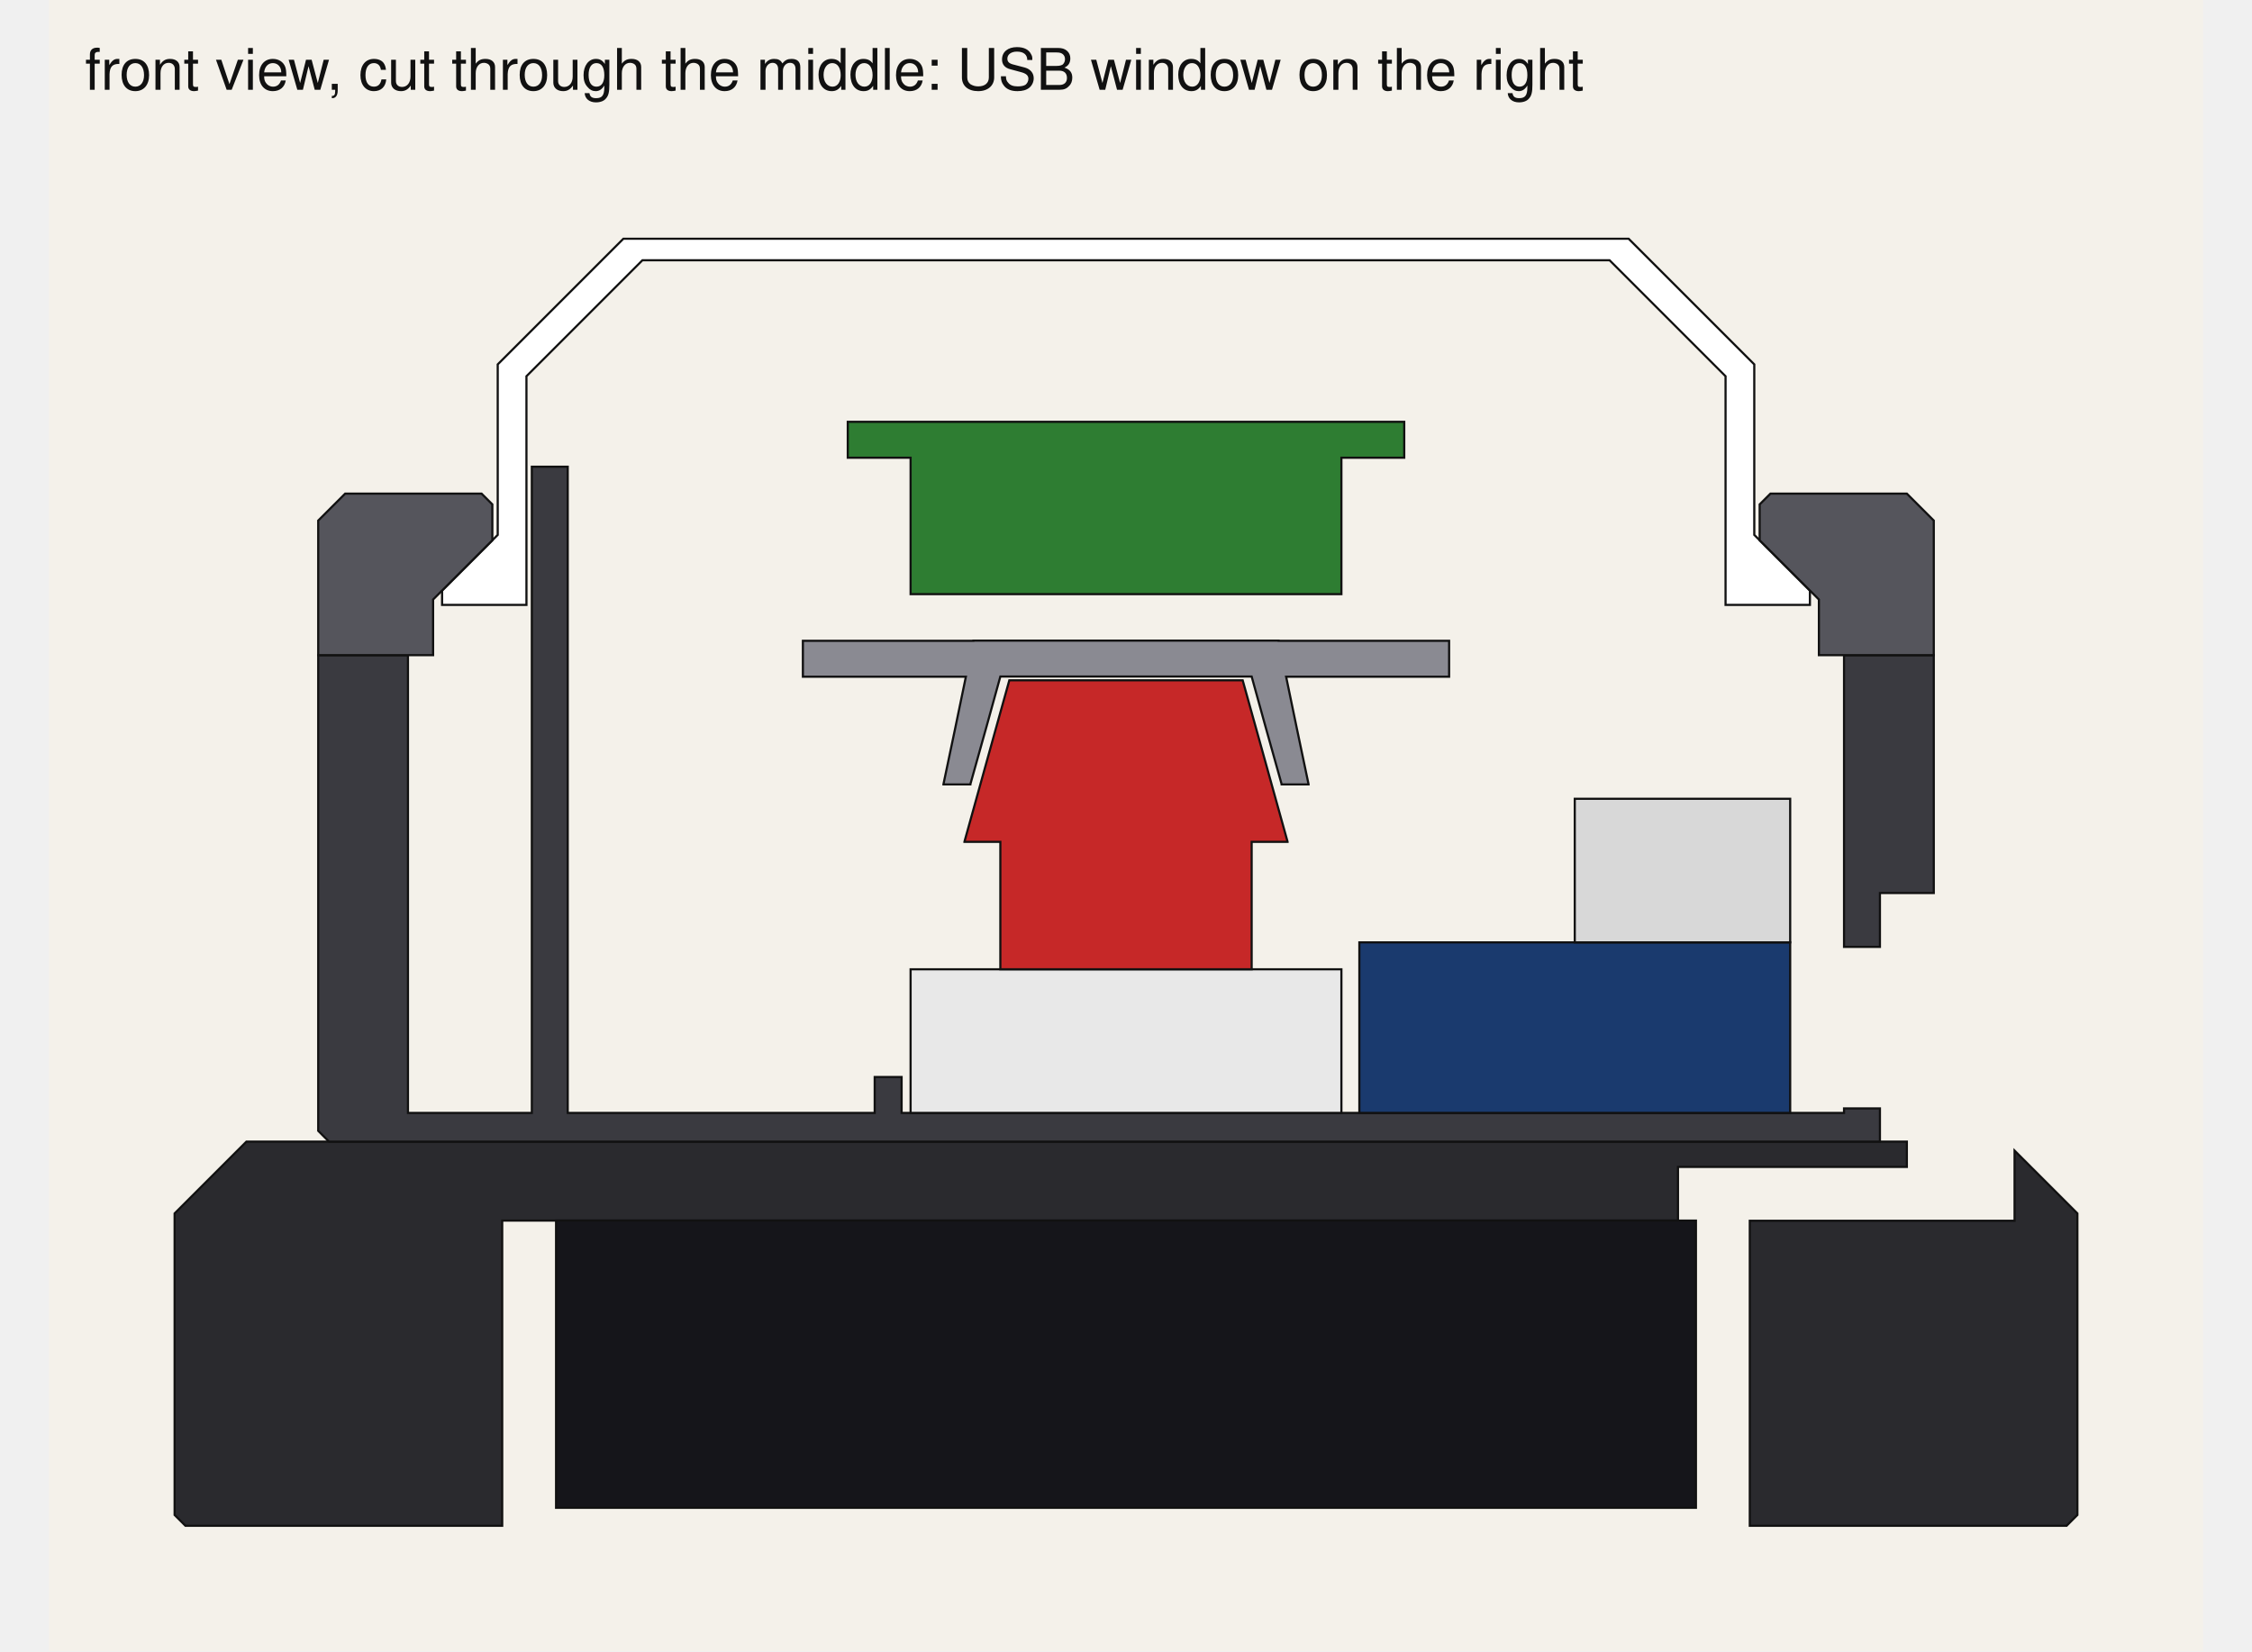
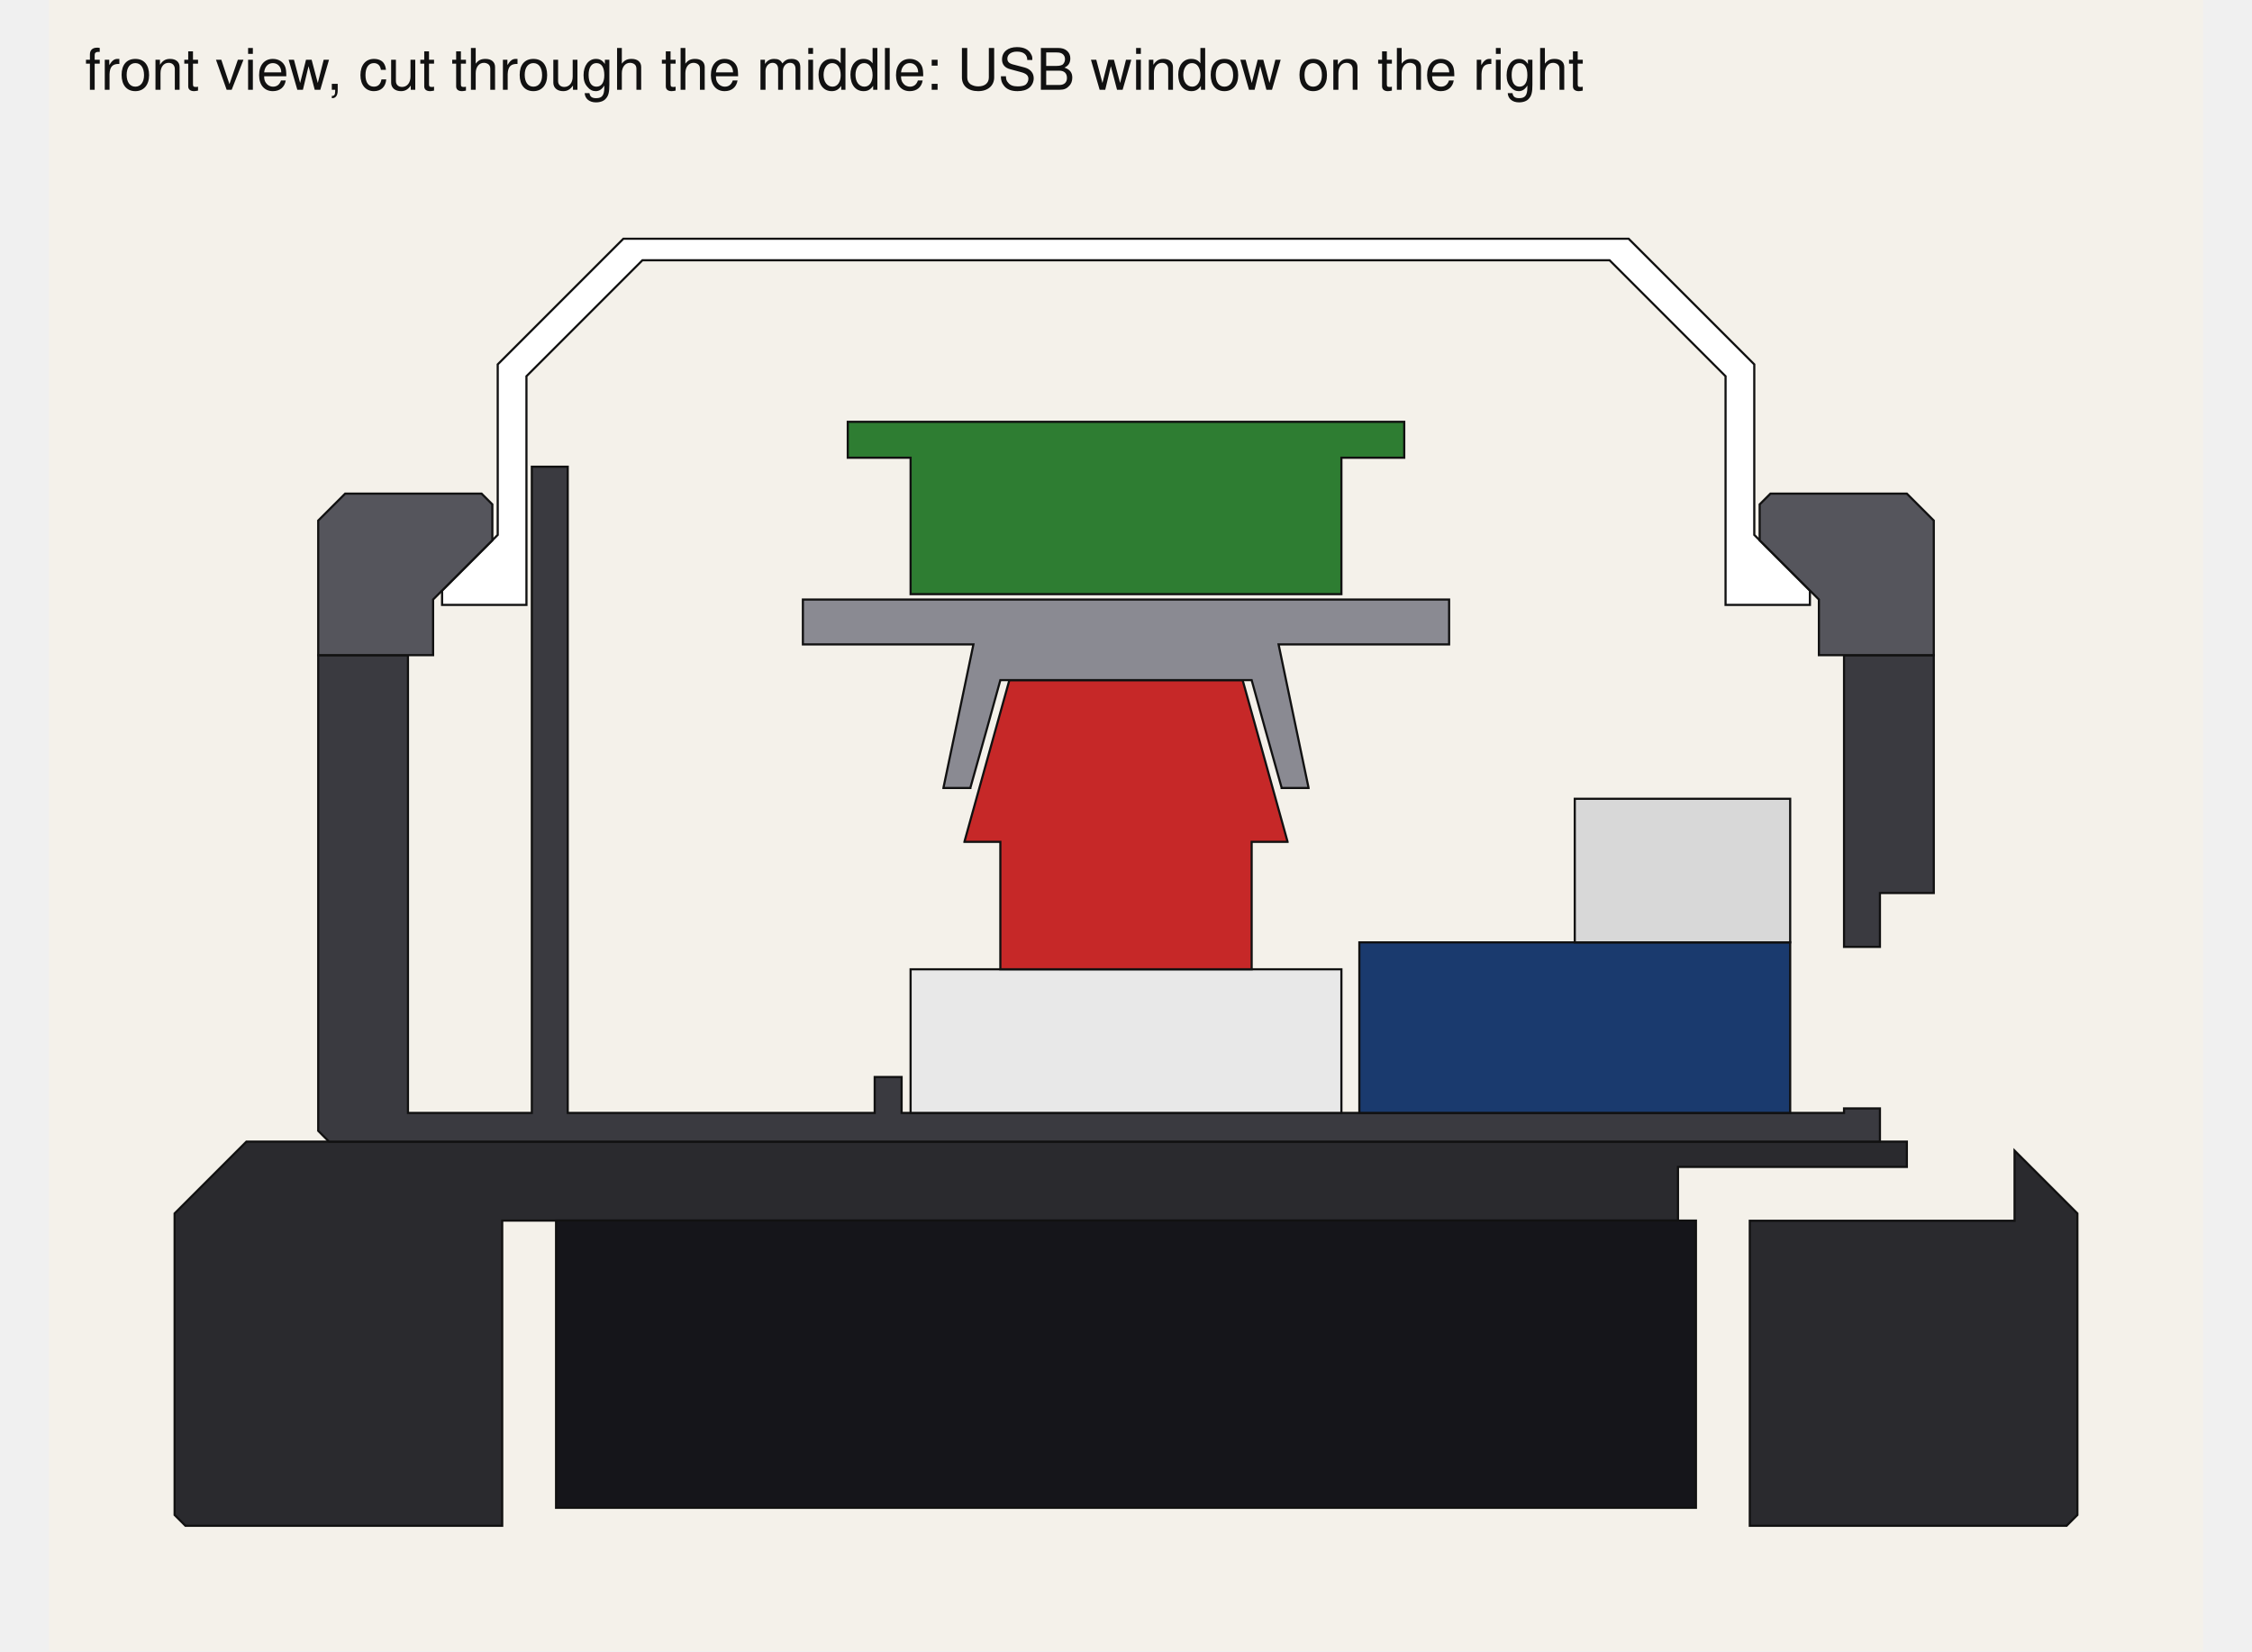
<svg xmlns="http://www.w3.org/2000/svg" viewBox="-60 -62 120 92" width="1320" height="968">
  <rect x="-60" y="-62" width="120" height="92" fill="#f4f1ea" />
  <path d="M43.50,2.30 L43.50,3.01 L37.12,3.01 L30.75,3.01 L30.75,4.51 L30.75,6.00 L22.88,6.00 L6.03,6.00 L5.39,6.00 L4.76,6.00 L4.19,6.00 L3.67,6.00 L3.24,6.00 L2.91,6.00 L2.68,6.00 L2.55,6.00 L2.54,6.00 L0.00,6.00 L-2.54,6.00 L-2.55,6.00 L-2.68,6.00 L-2.91,6.00 L-3.24,6.00 L-3.67,6.00 L-4.19,6.00 L-4.76,6.00 L-5.39,6.00 L-6.03,6.00 L-30.81,6.00 L-31.05,6.00 L-31.28,6.00 L-31.55,6.00 L-31.81,6.00 L-32.11,6.00 L-32.40,6.00 L-32.70,6.00 L-33.00,6.00 L-33.30,6.00 L-33.60,6.00 L-33.89,6.00 L-34.19,6.00 L-34.45,6.00 L-34.72,6.00 L-34.74,6.00 L-34.75,6.00 L-34.75,6.01 L-34.75,6.01 L-34.75,12.35 L-34.75,13.40 L-34.75,14.50 L-34.75,23.00 L-43.43,23.00 L-52.40,23.00 L-52.70,22.70 L-53.00,22.40 L-53.00,14.00 L-53.00,5.60 L-50.92,3.52 L-49.00,1.60 L-40.66,1.60 L-40.62,1.60 L-40.51,1.60 L-40.34,1.60 L-40.11,1.60 L-39.85,1.60 L-39.56,1.60 L-39.28,1.60 L-39.03,1.60 L-38.82,1.60 L-38.67,1.60 L-38.58,1.60 L-38.57,1.60 L-32.67,1.60 L-25.50,1.60 L-25.25,1.60 L-24.94,1.60 L-24.58,1.60 L-24.22,1.60 L-23.87,1.60 L-23.56,1.60 L-23.30,1.60 L-23.13,1.60 L0.00,1.60 L23.04,1.60 L23.13,1.60 L23.30,1.60 L23.56,1.60 L23.87,1.60 L24.22,1.60 L24.58,1.60 L24.94,1.60 L25.25,1.60 L25.50,1.60 L32.67,1.60 L40.63,1.60 L41.45,1.60 L41.48,1.60 L43.50,1.60 Z M49.90,2.50 L50.92,3.52 L53.00,5.60 L53.00,14.00 L53.00,22.40 L52.70,22.70 L52.40,23.00 L43.43,23.00 L34.75,23.00 L34.75,14.50 L34.75,13.40 L34.75,12.35 L34.75,8.05 L34.75,6.01 L42.12,6.01 L49.50,6.01 L49.50,4.51 L49.50,4.05 L49.50,2.55 L49.50,2.10 Z" fill="#2a2a2e" fill-rule="evenodd" stroke="#111" stroke-width="0.12" />
  <path d="M-31.10,0.00 L-31.06,0.00 L-31.03,0.00 L-30.99,0.00 L-30.88,0.00 L-30.76,0.00 L-30.65,0.00 L-30.50,0.00 L-30.35,0.00 L-30.20,0.00 L-29.98,0.00 L-29.80,0.00 L-29.54,0.00 L-29.28,0.00 L-29.02,0.00 L-28.77,0.00 L-28.44,0.00 L-28.11,0.00 L-27.79,0.00 L-27.46,0.00 L-27.07,0.00 L-26.68,0.00 L-26.28,0.00 L-25.89,0.00 L-25.43,0.00 L-25.01,0.00 L-24.52,0.00 L-24.07,0.00 L-23.56,0.00 L-23.07,0.00 L-22.53,0.00 L-21.99,0.00 L-21.45,0.00 L-20.91,0.00 L-20.32,0.00 L-19.75,0.00 L-19.14,0.00 L-18.55,0.00 L-17.91,0.00 L-17.30,0.00 L-16.64,0.00 L-16.01,0.00 L-15.33,0.00 L-14.68,0.00 L-14.22,0.00 L-14.00,0.00 L-14.00,-0.67 L-14.00,-2.00 L-12.97,-2.00 L-12.75,-2.00 L-12.50,-2.00 L-12.50,-1.39 L-12.50,0.00 L-12.48,0.00 L-11.51,0.00 L-11.48,0.00 L-11.40,0.00 L-11.29,0.00 L-11.15,0.00 L-10.97,0.00 L-10.78,0.00 L-10.57,0.00 L-10.36,0.00 L-10.15,0.00 L-9.96,0.00 L-0.32,0.00 L-0.09,0.00 L0.13,0.00 L0.33,0.00 L0.51,0.00 L0.64,0.00 L0.74,0.00 L3.01,0.00 L3.49,0.00 L3.96,0.00 L4.43,0.00 L4.89,0.00 L5.36,0.00 L5.78,0.00 L5.80,0.00 L9.51,0.00 L9.52,0.00 L9.58,0.00 L9.67,0.00 L9.80,0.00 L9.96,0.00 L10.15,0.00 L10.36,0.00 L10.57,0.00 L10.78,0.00 L10.97,0.00 L11.15,0.00 L11.29,0.00 L11.40,0.00 L11.48,0.00 L11.51,0.00 L12.48,0.00 L12.48,0.00 L12.51,0.00 L25.25,0.00 L25.87,0.00 L38.28,0.00 L38.56,0.00 L38.80,0.00 L39.04,0.00 L39.23,0.00 L39.42,0.00 L39.57,0.00 L39.71,0.00 L39.81,0.00 L39.90,0.00 L39.95,0.00 L40.00,0.00 L40.00,-0.25 L40.40,-0.25 L42.00,-0.25 L42.00,1.17 L42.00,1.60 L41.56,1.60 L41.55,1.60 L41.55,1.60 L38.51,1.60 L38.51,1.60 L35.14,1.60 L29.60,1.60 L24.66,1.60 L24.46,1.60 L24.21,1.60 L23.93,1.60 L23.64,1.60 L23.35,1.60 L23.09,1.60 L22.88,1.60 L22.73,1.60 L0.00,1.60 L-22.64,1.60 L-22.65,1.60 L-22.73,1.60 L-22.88,1.60 L-23.09,1.60 L-23.35,1.60 L-23.64,1.60 L-23.93,1.60 L-24.21,1.60 L-24.46,1.60 L-24.66,1.60 L-29.60,1.60 L-37.18,1.60 L-37.20,1.60 L-37.29,1.60 L-37.42,1.60 L-37.59,1.60 L-37.79,1.60 L-38.01,1.60 L-38.23,1.60 L-38.42,1.60 L-38.59,1.60 L-38.71,1.60 L-38.78,1.60 L-44.40,1.60 L-44.70,1.30 L-45.00,1.00 L-45.00,-12.25 L-45.00,-25.50 L-40.57,-25.50 L-40.49,-25.50 L-40.31,-25.50 L-40.00,-25.50 L-40.00,0.00 L-39.95,0.00 L-39.90,0.00 L-39.81,0.00 L-39.71,0.00 L-39.57,0.00 L-39.42,0.00 L-39.23,0.00 L-39.04,0.00 L-38.80,0.00 L-38.56,0.00 L-38.28,0.00 L-37.99,0.00 L-37.66,0.00 L-37.33,0.00 L-36.96,0.00 L-36.58,0.00 L-36.16,0.00 L-35.72,0.00 L-35.51,0.00 L-35.08,0.00 L-34.85,0.00 L-34.61,0.00 L-34.42,0.00 L-34.20,0.00 L-33.96,0.00 L-33.71,0.00 L-33.48,0.00 L-33.24,0.00 L-33.10,0.00 L-33.10,-36.00 L-33.06,-36.00 L-33.02,-36.00 L-32.94,-36.00 L-32.86,-36.00 L-32.74,-36.00 L-32.62,-36.00 L-32.46,-36.00 L-32.31,-36.00 L-32.11,-36.00 L-31.91,-36.00 L-31.67,-36.00 L-31.44,-36.00 L-31.17,-36.00 L-31.10,-36.00 Z M45.00,-15.93 L45.00,-12.25 L43.50,-12.25 L42.00,-12.25 L42.00,-10.49 L42.00,-9.25 L40.59,-9.25 L40.40,-9.25 L40.00,-9.25 L40.00,-25.50 L40.31,-25.50 L40.49,-25.50 L45.00,-25.50 Z" fill="#3a3a40" fill-rule="evenodd" stroke="#111" stroke-width="0.12" />
  <path d="M35.00,-41.70 L35.00,-32.20 L38.10,-29.10 L38.10,-28.30 L33.40,-28.30 L33.40,-41.04 L26.94,-47.50 L0.00,-47.50 L-26.94,-47.50 L-33.40,-41.04 L-33.40,-28.30 L-38.10,-28.30 L-38.10,-29.10 L-35.00,-32.20 L-35.00,-41.70 L-28.00,-48.70 L0.00,-48.70 L28.00,-48.70 Z" fill="#ffffff" fill-rule="evenodd" stroke="#111" stroke-width="0.12" />
-   <path d="M8.50,-26.31 L8.50,-26.30 L8.77,-26.30 L8.87,-26.30 L9.25,-26.30 L9.63,-26.30 L10.00,-26.30 L10.37,-26.30 L10.72,-26.30 L11.08,-26.30 L11.42,-26.30 L11.76,-26.30 L12.09,-26.30 L12.42,-26.30 L12.73,-26.30 L13.04,-26.30 L13.34,-26.30 L13.63,-26.30 L13.91,-26.30 L14.19,-26.30 L14.46,-26.30 L14.72,-26.30 L14.97,-26.30 L15.21,-26.30 L15.44,-26.30 L15.67,-26.30 L15.87,-26.30 L16.08,-26.30 L16.27,-26.30 L16.46,-26.30 L16.63,-26.30 L16.80,-26.30 L16.95,-26.30 L17.10,-26.30 L17.22,-26.30 L17.35,-26.30 L17.46,-26.30 L17.57,-26.30 L17.65,-26.30 L17.74,-26.30 L17.81,-26.30 L17.87,-26.30 L17.91,-26.30 L17.96,-26.30 L17.98,-26.30 L18.00,-26.30 L18.00,-24.30 L17.98,-24.30 L17.96,-24.30 L17.91,-24.30 L17.87,-24.30 L17.81,-24.30 L17.74,-24.30 L17.65,-24.30 L17.57,-24.30 L17.46,-24.30 L17.35,-24.30 L17.22,-24.30 L17.10,-24.30 L16.95,-24.30 L16.80,-24.30 L16.63,-24.30 L16.46,-24.30 L16.27,-24.30 L16.08,-24.30 L15.87,-24.30 L15.67,-24.30 L15.44,-24.30 L15.21,-24.30 L14.97,-24.30 L14.72,-24.30 L14.46,-24.30 L14.19,-24.30 L13.91,-24.30 L13.63,-24.30 L13.34,-24.30 L13.04,-24.30 L12.73,-24.30 L12.42,-24.30 L12.09,-24.30 L11.76,-24.30 L11.42,-24.30 L11.08,-24.30 L10.72,-24.30 L10.37,-24.30 L10.00,-24.30 L9.63,-24.30 L9.25,-24.30 L9.04,-24.30 L8.92,-24.30 L9.50,-21.50 L10.17,-18.31 L10.17,-18.30 L10.17,-18.30 L9.36,-18.30 L8.67,-18.30 L8.67,-18.30 L8.67,-18.31 L7.74,-21.63 L7.00,-24.31 L0.00,-24.31 L-7.00,-24.31 L-7.74,-21.63 L-8.67,-18.31 L-8.67,-18.30 L-8.67,-18.30 L-9.36,-18.30 L-10.17,-18.30 L-10.17,-18.30 L-10.17,-18.31 L-9.50,-21.50 L-8.92,-24.30 L-9.04,-24.30 L-9.25,-24.30 L-9.63,-24.30 L-10.00,-24.30 L-10.37,-24.30 L-10.72,-24.30 L-11.08,-24.30 L-11.42,-24.30 L-11.76,-24.30 L-12.09,-24.30 L-12.42,-24.30 L-12.73,-24.30 L-13.04,-24.30 L-13.34,-24.30 L-13.63,-24.30 L-13.91,-24.30 L-14.19,-24.30 L-14.46,-24.30 L-14.72,-24.30 L-14.97,-24.30 L-15.21,-24.30 L-15.44,-24.30 L-15.67,-24.30 L-15.87,-24.30 L-16.08,-24.30 L-16.27,-24.30 L-16.46,-24.30 L-16.63,-24.30 L-16.80,-24.30 L-16.95,-24.30 L-17.10,-24.30 L-17.22,-24.30 L-17.35,-24.30 L-17.46,-24.30 L-17.57,-24.30 L-17.65,-24.30 L-17.74,-24.30 L-17.81,-24.30 L-17.87,-24.30 L-17.91,-24.30 L-17.96,-24.30 L-17.98,-24.30 L-18.00,-24.30 L-18.00,-26.30 L-17.98,-26.30 L-17.96,-26.30 L-17.91,-26.30 L-17.87,-26.30 L-17.81,-26.30 L-17.74,-26.30 L-17.65,-26.30 L-17.57,-26.30 L-17.46,-26.30 L-17.35,-26.30 L-17.22,-26.30 L-17.10,-26.30 L-16.95,-26.30 L-16.80,-26.30 L-16.63,-26.30 L-16.46,-26.30 L-16.27,-26.30 L-16.08,-26.30 L-15.87,-26.30 L-15.67,-26.30 L-15.44,-26.30 L-15.21,-26.30 L-14.97,-26.30 L-14.72,-26.30 L-14.46,-26.30 L-14.19,-26.30 L-13.91,-26.30 L-13.63,-26.30 L-13.34,-26.30 L-13.04,-26.30 L-12.73,-26.30 L-12.42,-26.30 L-12.09,-26.30 L-11.76,-26.30 L-11.42,-26.30 L-11.08,-26.30 L-10.72,-26.30 L-10.37,-26.30 L-10.00,-26.30 L-9.63,-26.30 L-9.25,-26.30 L-8.87,-26.30 L-8.77,-26.30 L-8.50,-26.30 L-8.50,-26.31 L-8.50,-26.31 L0.00,-26.31 L8.50,-26.31 Z" fill="#8a8a92" fill-rule="evenodd" stroke="#111" stroke-width="0.12" />
+   <path d="M18.00,-26.10 L17.98,-26.10 L17.96,-26.10 L17.91,-26.10 L17.87,-26.10 L17.81,-26.10 L17.74,-26.10 L17.65,-26.10 L17.57,-26.10 L17.46,-26.10 L17.35,-26.10 L17.22,-26.10 L17.10,-26.10 L16.95,-26.10 L16.80,-26.10 L16.63,-26.10 L16.46,-26.10 L16.27,-26.10 L16.08,-26.10 L15.87,-26.10 L15.67,-26.10 L15.44,-26.10 L15.21,-26.10 L14.97,-26.10 L14.72,-26.10 L14.46,-26.10 L14.19,-26.10 L13.91,-26.10 L13.63,-26.10 L13.34,-26.10 L13.04,-26.10 L12.73,-26.10 L12.42,-26.10 L12.09,-26.10 L11.76,-26.10 L11.42,-26.10 L11.08,-26.10 L10.91,-26.10 L10.62,-26.10 L10.50,-26.10 L10.12,-26.10 L10.12,-26.10 L9.76,-26.10 L9.63,-26.10 L9.30,-26.10 L8.82,-26.10 L8.50,-26.10 L9.26,-22.46 L10.17,-18.11 L10.17,-18.10 L10.17,-18.10 L9.36,-18.10 L8.67,-18.10 L8.67,-18.10 L8.67,-18.11 L7.74,-21.43 L7.00,-24.11 L0.00,-24.11 L-7.00,-24.11 L-7.74,-21.43 L-8.67,-18.11 L-8.67,-18.10 L-8.67,-18.10 L-9.36,-18.10 L-10.17,-18.10 L-10.17,-18.10 L-10.17,-18.11 L-9.26,-22.46 L-8.50,-26.10 L-8.82,-26.10 L-9.30,-26.10 L-9.63,-26.10 L-9.76,-26.10 L-10.12,-26.10 L-10.12,-26.10 L-10.50,-26.10 L-10.67,-26.10 L-11.42,-26.10 L-11.76,-26.10 L-12.09,-26.10 L-12.42,-26.10 L-12.73,-26.10 L-13.04,-26.10 L-13.34,-26.10 L-13.63,-26.10 L-13.91,-26.10 L-14.19,-26.10 L-14.46,-26.10 L-14.72,-26.10 L-14.97,-26.10 L-15.21,-26.10 L-15.44,-26.10 L-15.67,-26.10 L-15.87,-26.10 L-16.08,-26.10 L-16.27,-26.10 L-16.46,-26.10 L-16.63,-26.10 L-16.80,-26.10 L-16.95,-26.10 L-17.10,-26.10 L-17.22,-26.10 L-17.35,-26.10 L-17.46,-26.10 L-17.57,-26.10 L-17.65,-26.10 L-17.74,-26.10 L-17.81,-26.10 L-17.87,-26.10 L-17.91,-26.10 L-17.96,-26.10 L-17.98,-26.10 L-18.00,-26.10 L-18.00,-28.60 L-17.98,-28.60 L-17.96,-28.60 L-17.91,-28.60 L-17.87,-28.60 L-17.81,-28.60 L-17.74,-28.60 L-17.65,-28.60 L-17.57,-28.60 L-17.46,-28.60 L-17.35,-28.60 L-17.22,-28.60 L-17.10,-28.60 L-16.95,-28.60 L-16.80,-28.60 L-16.63,-28.60 L-16.46,-28.60 L-16.27,-28.60 L-16.08,-28.60 L-15.87,-28.60 L-15.67,-28.60 L-15.44,-28.60 L-15.21,-28.60 L-14.97,-28.60 L-14.72,-28.60 L-14.46,-28.60 L-14.19,-28.60 L-13.91,-28.60 L-13.63,-28.60 L-13.34,-28.60 L-13.04,-28.60 L-12.73,-28.60 L-12.42,-28.60 L-12.09,-28.60 L-11.76,-28.60 L-11.42,-28.60 L-11.25,-28.60 L-10.88,-28.60 L-10.45,-28.60 L-10.33,-28.60 L-10.11,-28.60 L-8.87,-28.60 L-8.56,-28.60 L-8.22,-28.60 L-7.69,-28.60 L-6.91,-28.60 L-6.86,-28.60 L-6.82,-28.60 L-6.36,-28.60 L-5.88,-28.60 L-5.58,-28.60 L-5.23,-28.60 L-4.80,-28.60 L-4.37,-28.60 L-3.95,-28.60 L-3.51,-28.60 L-3.08,-28.60 L-2.64,-28.60 L-2.20,-28.60 L-1.76,-28.60 L-1.32,-28.60 L-0.88,-28.60 L-0.44,-28.60 L0.00,-28.60 L0.44,-28.60 L0.88,-28.60 L1.32,-28.60 L1.76,-28.60 L2.20,-28.60 L2.64,-28.60 L3.08,-28.60 L3.51,-28.60 L3.95,-28.60 L4.37,-28.60 L4.80,-28.60 L5.23,-28.60 L5.58,-28.60 L5.88,-28.60 L6.36,-28.60 L6.82,-28.60 L6.86,-28.60 L6.91,-28.60 L7.69,-28.60 L8.22,-28.60 L8.56,-28.60 L8.87,-28.60 L10.11,-28.60 L10.22,-28.60 L10.62,-28.60 L11.25,-28.60 L11.42,-28.60 L11.76,-28.60 L12.09,-28.60 L12.42,-28.60 L12.73,-28.60 L13.04,-28.60 L13.34,-28.60 L13.63,-28.60 L13.91,-28.60 L14.19,-28.60 L14.46,-28.60 L14.72,-28.60 L14.97,-28.60 L15.21,-28.60 L15.44,-28.60 L15.67,-28.60 L15.87,-28.60 L16.08,-28.60 L16.27,-28.60 L16.46,-28.60 L16.63,-28.60 L16.80,-28.60 L16.95,-28.60 L17.10,-28.60 L17.22,-28.60 L17.35,-28.60 L17.46,-28.60 L17.57,-28.60 L17.65,-28.60 L17.74,-28.60 L17.81,-28.60 L17.87,-28.60 L17.91,-28.60 L17.96,-28.60 L17.98,-28.60 L18.00,-28.60 Z" fill="#8a8a92" fill-rule="evenodd" stroke="#111" stroke-width="0.12" />
  <path d="M-35.30,-33.90 L-35.30,-31.90 L-38.60,-28.60 L-38.60,-25.50 L-38.99,-25.50 L-39.25,-25.50 L-45.00,-25.50 L-45.00,-29.25 L-45.00,-33.00 L-44.24,-33.76 L-43.50,-34.50 L-43.21,-34.50 L-43.17,-34.50 L-43.07,-34.50 L-42.91,-34.50 L-42.70,-34.50 L-42.46,-34.50 L-42.44,-34.50 L-36.37,-34.50 L-36.37,-34.50 L-35.90,-34.50 Z M44.24,-33.76 L45.00,-33.00 L45.00,-29.25 L45.00,-25.50 L39.40,-25.50 L39.25,-25.50 L38.99,-25.50 L38.60,-25.50 L38.60,-28.60 L35.30,-31.90 L35.30,-33.90 L35.90,-34.50 L36.23,-34.50 L41.40,-34.50 L41.52,-34.50 L41.59,-34.50 L41.60,-34.50 L41.80,-34.50 L42.13,-34.50 L42.43,-34.50 L42.70,-34.50 L42.91,-34.50 L43.07,-34.50 L43.17,-34.50 L43.21,-34.50 L43.50,-34.50 Z" fill="#55555c" fill-rule="evenodd" stroke="#111" stroke-width="0.12" />
  <path d="M12.00,-2.40 L12.00,0.00 L11.31,0.00 L11.27,0.00 L11.22,0.00 L11.15,0.00 L11.06,0.00 L10.96,0.00 L10.84,0.00 L10.71,0.00 L10.57,0.00 L10.42,0.00 L10.27,0.00 L10.12,0.00 L9.98,0.00 L9.84,0.00 L9.70,0.00 L9.58,0.00 L-3.30,0.00 L-3.48,0.00 L-3.65,0.00 L-3.82,0.00 L-3.98,0.00 L-4.13,0.00 L-4.26,0.00 L-4.37,0.00 L-4.47,0.00 L-4.54,0.00 L-4.60,0.00 L-4.63,0.00 L-4.65,0.00 L-4.80,0.00 L-9.48,0.00 L-9.58,0.00 L-9.70,0.00 L-9.84,0.00 L-9.98,0.00 L-10.12,0.00 L-10.27,0.00 L-10.42,0.00 L-10.57,0.00 L-10.71,0.00 L-10.84,0.00 L-10.96,0.00 L-11.06,0.00 L-11.15,0.00 L-11.22,0.00 L-11.27,0.00 L-11.31,0.00 L-11.33,0.00 L-12.00,0.00 L-12.00,-5.60 L-12.00,-8.00 L-11.31,-8.00 L-11.27,-8.00 L-11.22,-8.00 L-11.15,-8.00 L-11.06,-8.00 L-10.96,-8.00 L-10.84,-8.00 L-10.71,-8.00 L-10.57,-8.00 L-10.42,-8.00 L-10.27,-8.00 L-10.12,-8.00 L-9.98,-8.00 L-9.84,-8.00 L-9.70,-8.00 L-9.58,-8.00 L-9.48,-8.00 L-9.39,-8.00 L-9.32,-8.00 L-9.27,-8.00 L-9.23,-8.00 L-9.22,-8.00 L-4.80,-8.00 L-4.65,-8.00 L-4.63,-8.00 L-4.60,-8.00 L-4.54,-8.00 L-4.47,-8.00 L-4.37,-8.00 L-4.26,-8.00 L-4.13,-8.00 L-3.98,-8.00 L-3.82,-8.00 L-3.65,-8.00 L-3.48,-8.00 L-3.30,-8.00 L-3.12,-8.00 L-2.94,-8.00 L-2.77,-8.00 L-2.62,-8.00 L-2.48,-8.00 L10.27,-8.00 L10.42,-8.00 L10.57,-8.00 L10.71,-8.00 L10.84,-8.00 L10.96,-8.00 L11.06,-8.00 L11.15,-8.00 L11.22,-8.00 L11.27,-8.00 L11.31,-8.00 L11.33,-8.00 L12.00,-8.00 Z" fill="#e8e8e8" fill-rule="evenodd" stroke="#111" stroke-width="0.12" />
  <path d="M7.55,-20.33 L9.00,-15.11 L9.00,-15.10 L9.00,-15.10 L7.88,-15.10 L7.00,-15.10 L7.00,-11.55 L7.00,-8.00 L0.00,-8.00 L-7.00,-8.00 L-7.00,-11.55 L-7.00,-15.10 L-7.88,-15.10 L-9.00,-15.10 L-9.00,-15.10 L-9.00,-15.11 L-7.55,-20.33 L-6.50,-24.10 L0.00,-24.10 L6.50,-24.10 Z" fill="#c62828" fill-rule="evenodd" stroke="#111" stroke-width="0.12" />
  <path d="M15.50,-37.50 L15.50,-36.50 L13.93,-36.50 L12.00,-36.50 L12.00,-32.71 L12.00,-32.70 L12.00,-28.90 L0.00,-28.90 L-12.00,-28.90 L-12.00,-32.70 L-12.00,-32.71 L-12.00,-36.50 L-13.93,-36.50 L-15.50,-36.50 L-15.50,-37.50 L-15.50,-38.50 L-10.33,-38.50 L0.00,-38.50 L10.33,-38.50 L15.50,-38.50 Z" fill="#2e7d32" fill-rule="evenodd" stroke="#111" stroke-width="0.12" />
  <path d="M37.00,-4.75 L37.00,0.00 L25.00,0.00 L13.00,0.00 L13.00,-4.75 L13.00,-9.50 L25.00,-9.50 L37.00,-9.50 Z" fill="#1a3a6e" fill-rule="evenodd" stroke="#111" stroke-width="0.12" />
  <path d="M37.00,-13.50 L37.00,-9.50 L31.00,-9.50 L25.00,-9.50 L25.00,-13.50 L25.00,-17.50 L31.00,-17.50 L37.00,-17.50 Z" fill="#d8d8d8" fill-rule="evenodd" stroke="#111" stroke-width="0.12" />
  <path d="M31.75,14.00 L31.75,22.00 L0.00,22.00 L-31.75,22.00 L-31.75,14.00 L-31.75,6.00 L0.00,6.00 L31.75,6.00 Z" fill="#15151a" fill-rule="evenodd" stroke="#111" stroke-width="0.12" />
  <text x="-58" y="-57" font-family="Helvetica" font-size="3.2" fill="#111">front view, cut through the middle: USB window on the right</text>
</svg>
